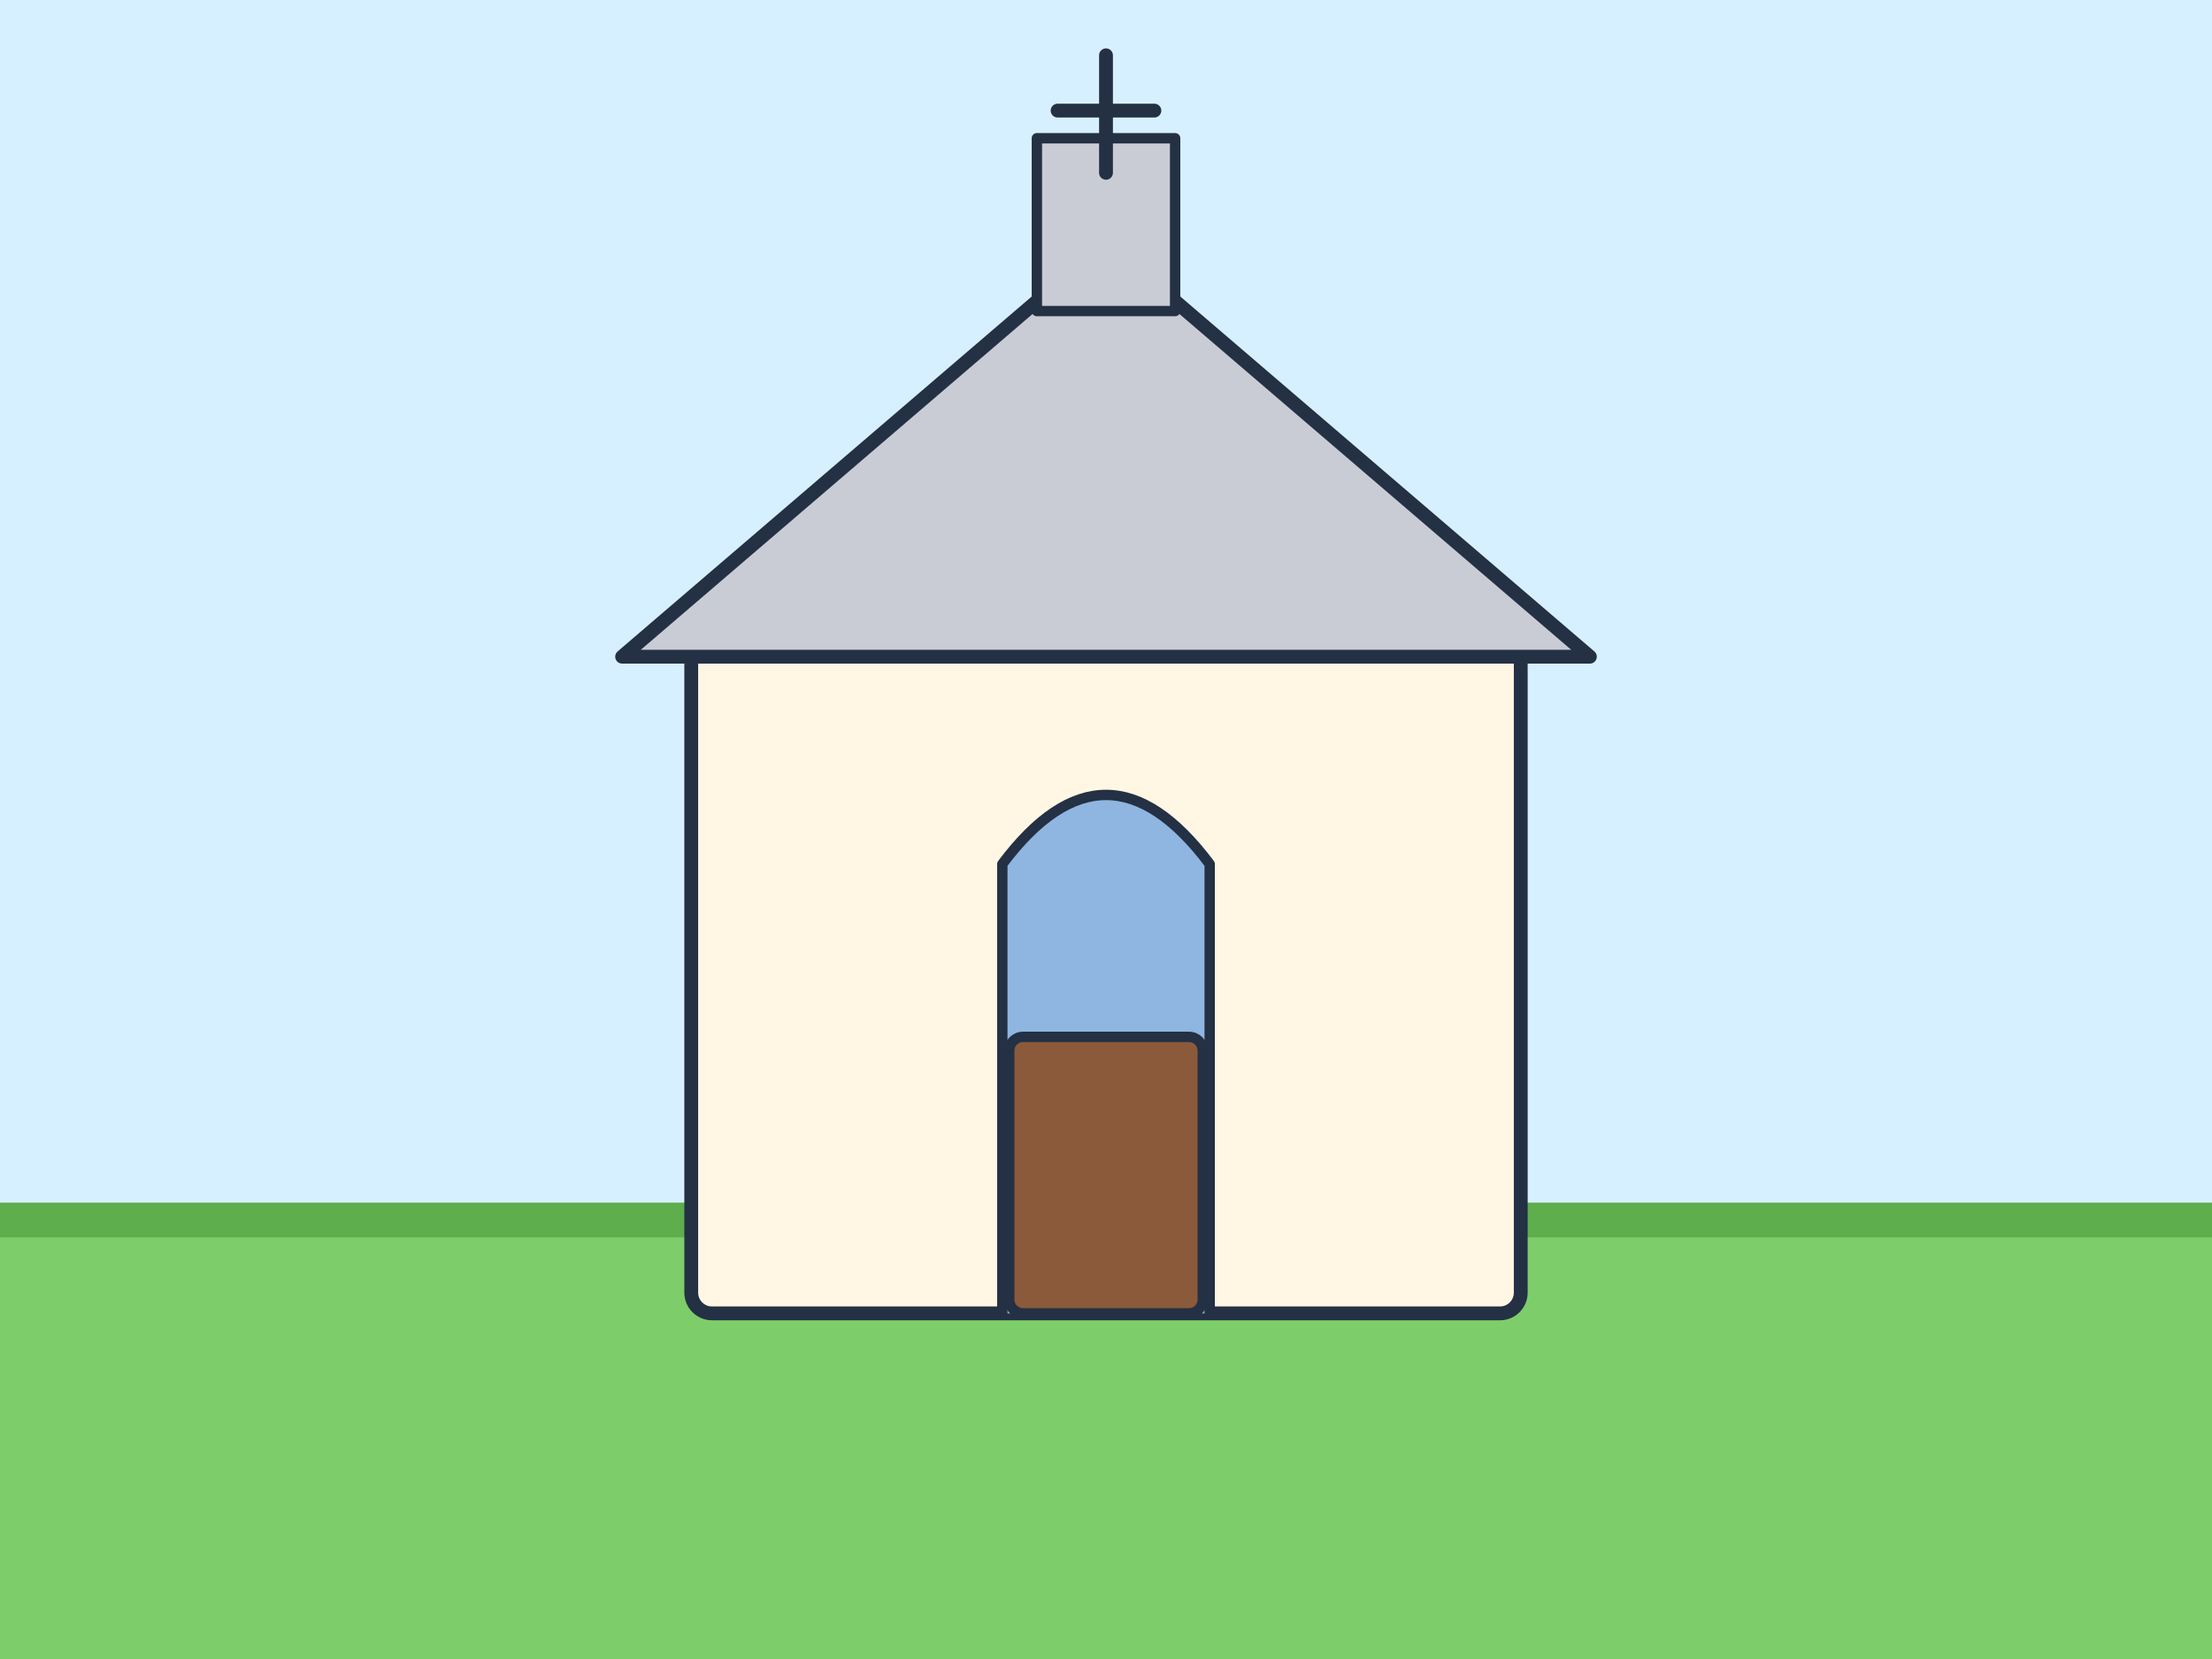
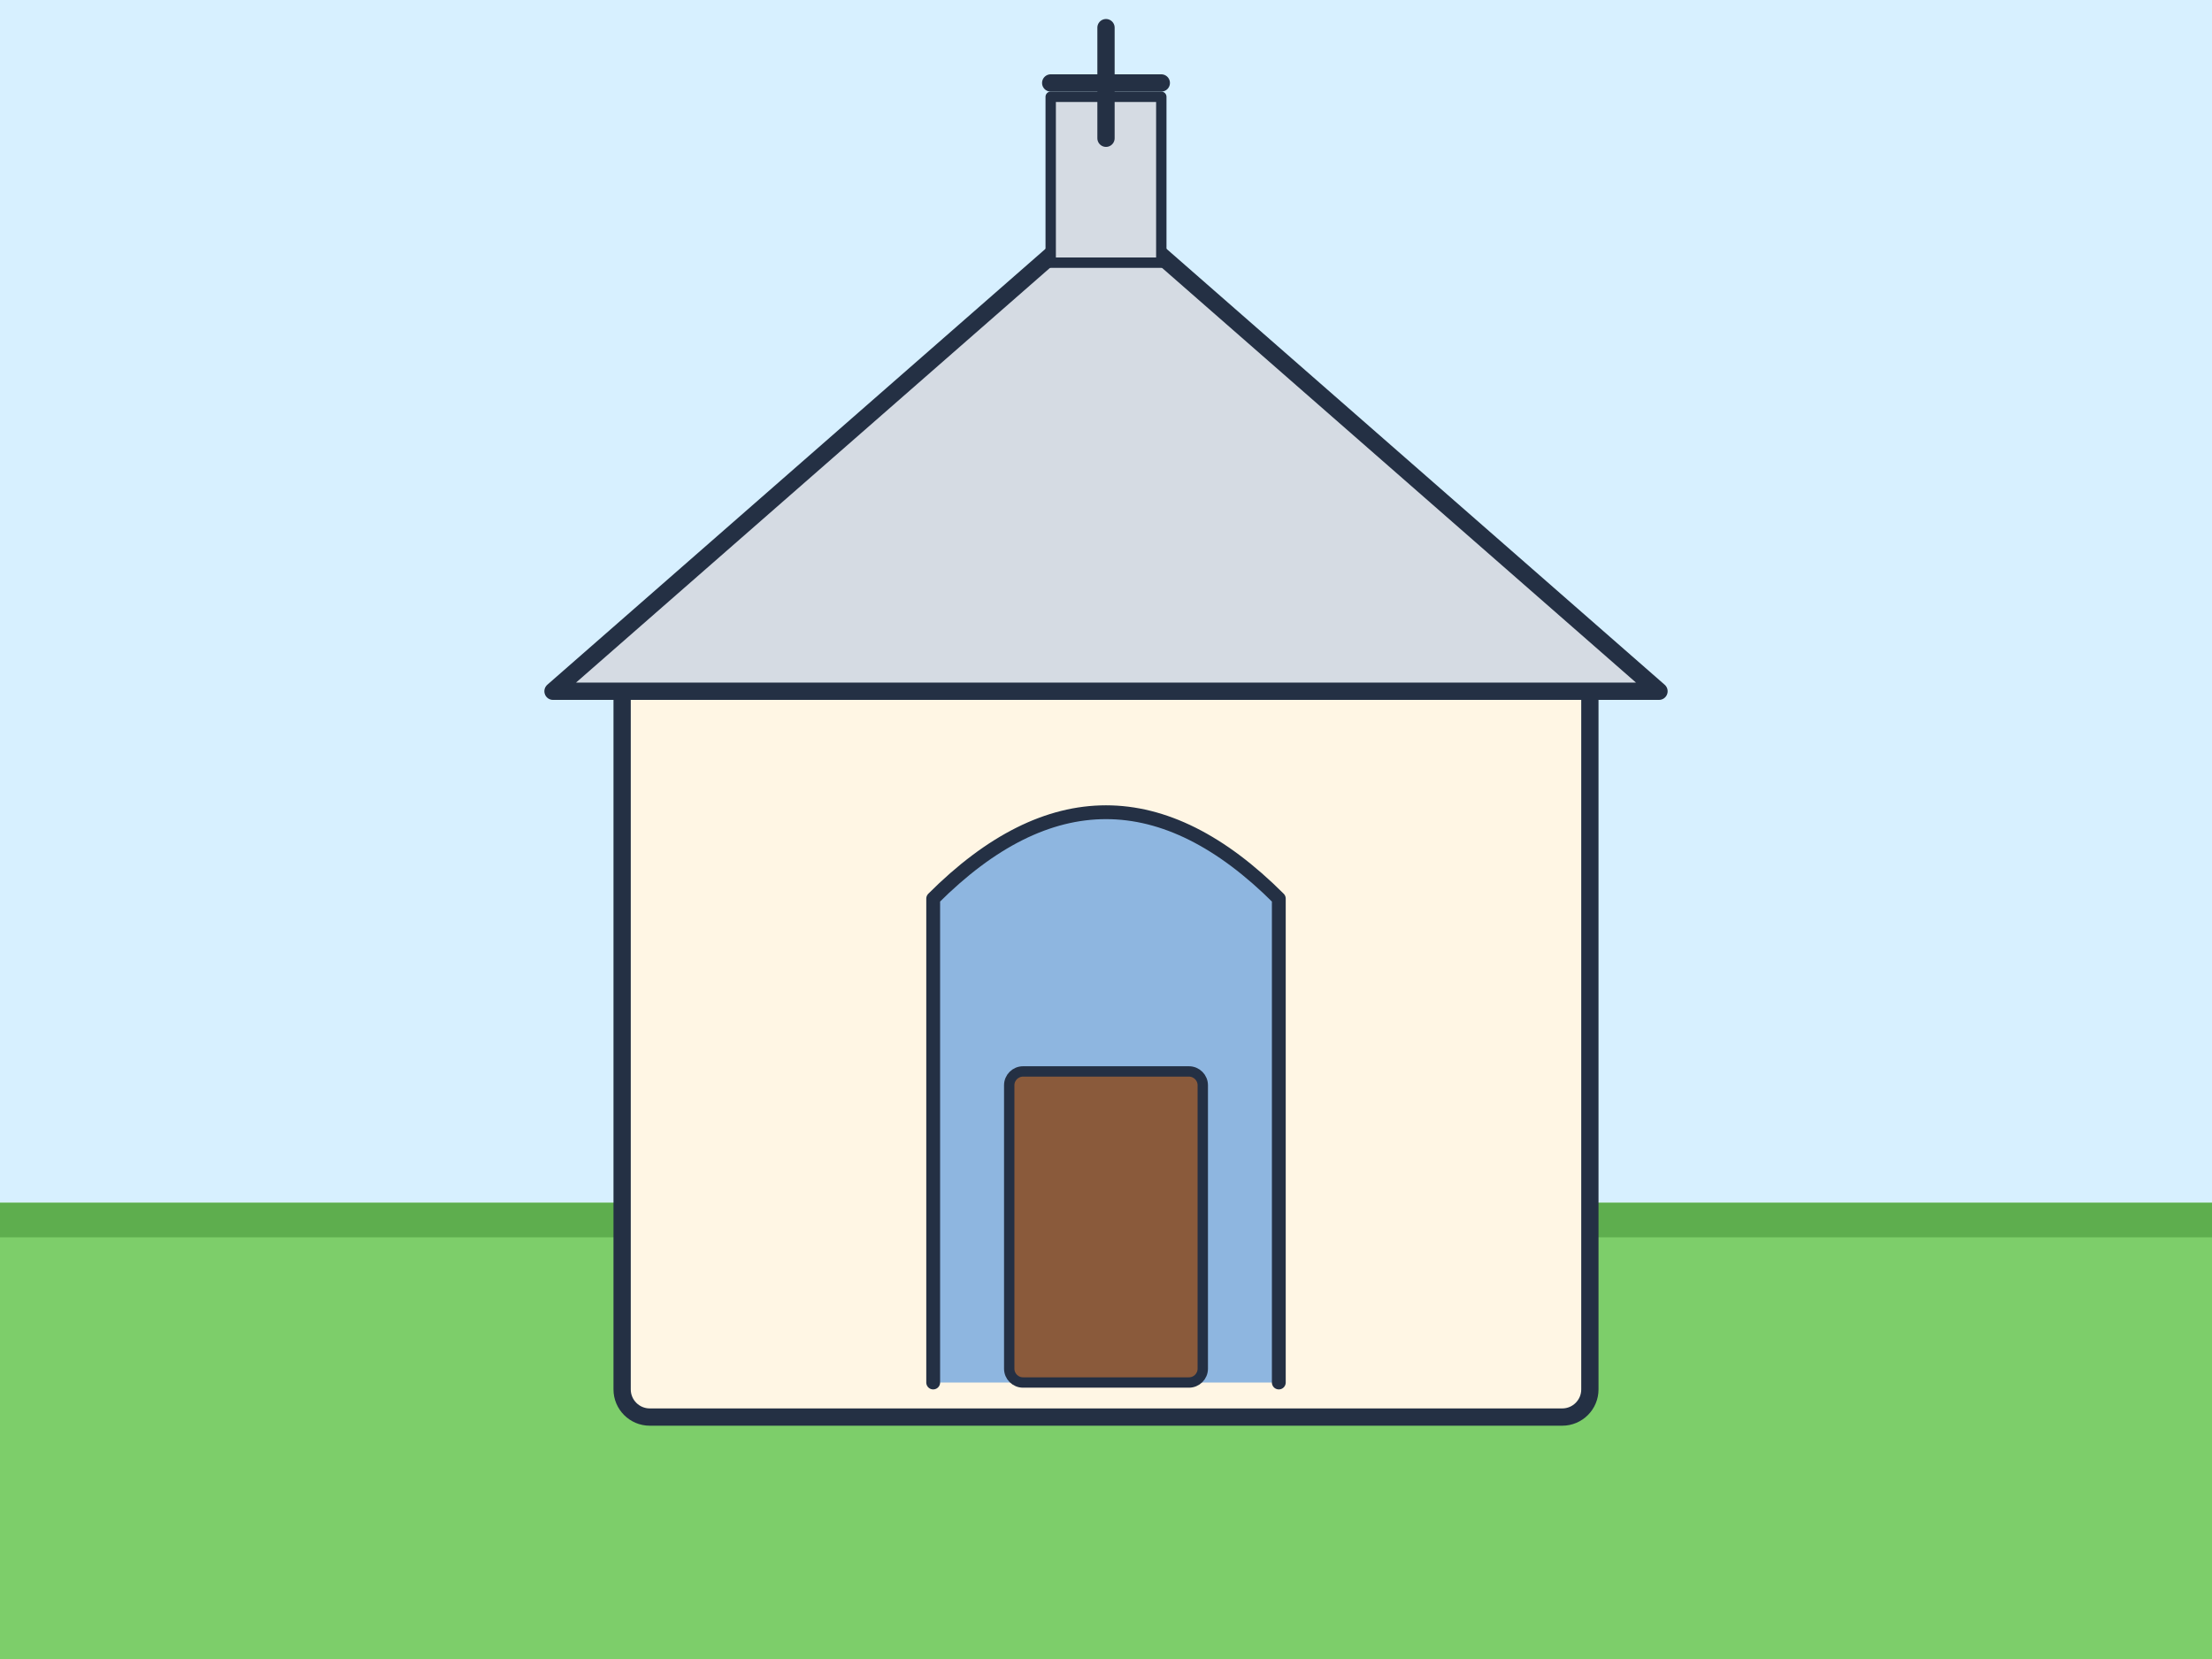
<svg xmlns="http://www.w3.org/2000/svg" width="640" height="480" viewBox="0 0 640 480" shape-rendering="geometricPrecision">
  <rect x="0.0" y="0.0" width="640.0" height="480.0" fill="#d7f0ff" />
  <rect x="0.0" y="0.0" width="640.0" height="480.0" fill="#d7f0ff" />
  <rect x="0.0" y="348.0" width="640.0" height="132.0" fill="#7dce6a" />
  <rect x="0.0" y="348.0" width="640.0" height="10.0" fill="#5eae4e" />
-   <rect x="200.0" y="180.0" width="240.0" height="200.0" rx="6.0" fill="#fff6e4" stroke="#243044" stroke-width="4.0" stroke-linejoin="round" stroke-linecap="round" />
-   <polygon points="180.0,190.0 320.0,70.0 460.0,190.0" fill="#c9ccd4" stroke="#243044" stroke-width="4.0" stroke-linejoin="round" stroke-linecap="round" />
-   <rect x="300.0" y="40.0" width="40.0" height="50.0" fill="#c9ccd4" stroke="#243044" stroke-width="3.0" stroke-linejoin="round" stroke-linecap="round" />
-   <polyline points="320.0,16.0 320.0,50.0" fill="none" stroke="#243044" stroke-width="4.0" stroke-linecap="round" stroke-linejoin="round" />
-   <polyline points="306.0,32.0 334.0,32.0" fill="none" stroke="#243044" stroke-width="4.0" stroke-linecap="round" stroke-linejoin="round" />
-   <path d="M290 380 L290 250 Q320 210 350 250 L350 380" fill="#8eb6e0" stroke="#243044" stroke-width="3.0" stroke-linejoin="round" stroke-linecap="round" />
-   <rect x="292.0" y="300.0" width="56.0" height="80.0" rx="4.0" fill="#8a5a3b" stroke="#243044" stroke-width="3.0" stroke-linejoin="round" stroke-linecap="round" />
+   <rect x="180.0" y="190.0" width="280.0" height="220.0" rx="8.0" fill="#fff6e4" stroke="#243044" stroke-width="5.0" stroke-linejoin="round" stroke-linecap="round" />
+   <polygon points="160.0,200.0 320.0,60.0 480.0,200.0" fill="#d5dbe3" stroke="#243044" stroke-width="5.0" stroke-linejoin="round" stroke-linecap="round" />
+   <rect x="304.0" y="28.0" width="32.0" height="48.0" fill="#d5dbe3" stroke="#243044" stroke-width="3.0" stroke-linejoin="round" stroke-linecap="round" />
+   <polyline points="320.0,8.0 320.0,40.0" fill="none" stroke="#243044" stroke-width="5.0" stroke-linecap="round" stroke-linejoin="round" />
+   <polyline points="304.0,24.0 336.0,24.0" fill="none" stroke="#243044" stroke-width="5.0" stroke-linecap="round" stroke-linejoin="round" />
+   <path d="M270 400 L270 260 Q320 210 370 260 L370 400" fill="#8eb6e0" stroke="#243044" stroke-width="4.0" stroke-linejoin="round" stroke-linecap="round" />
+   <rect x="292.0" y="310.0" width="56.0" height="90.0" rx="4.0" fill="#8a5a3b" stroke="#243044" stroke-width="3.0" stroke-linejoin="round" stroke-linecap="round" />
</svg>
